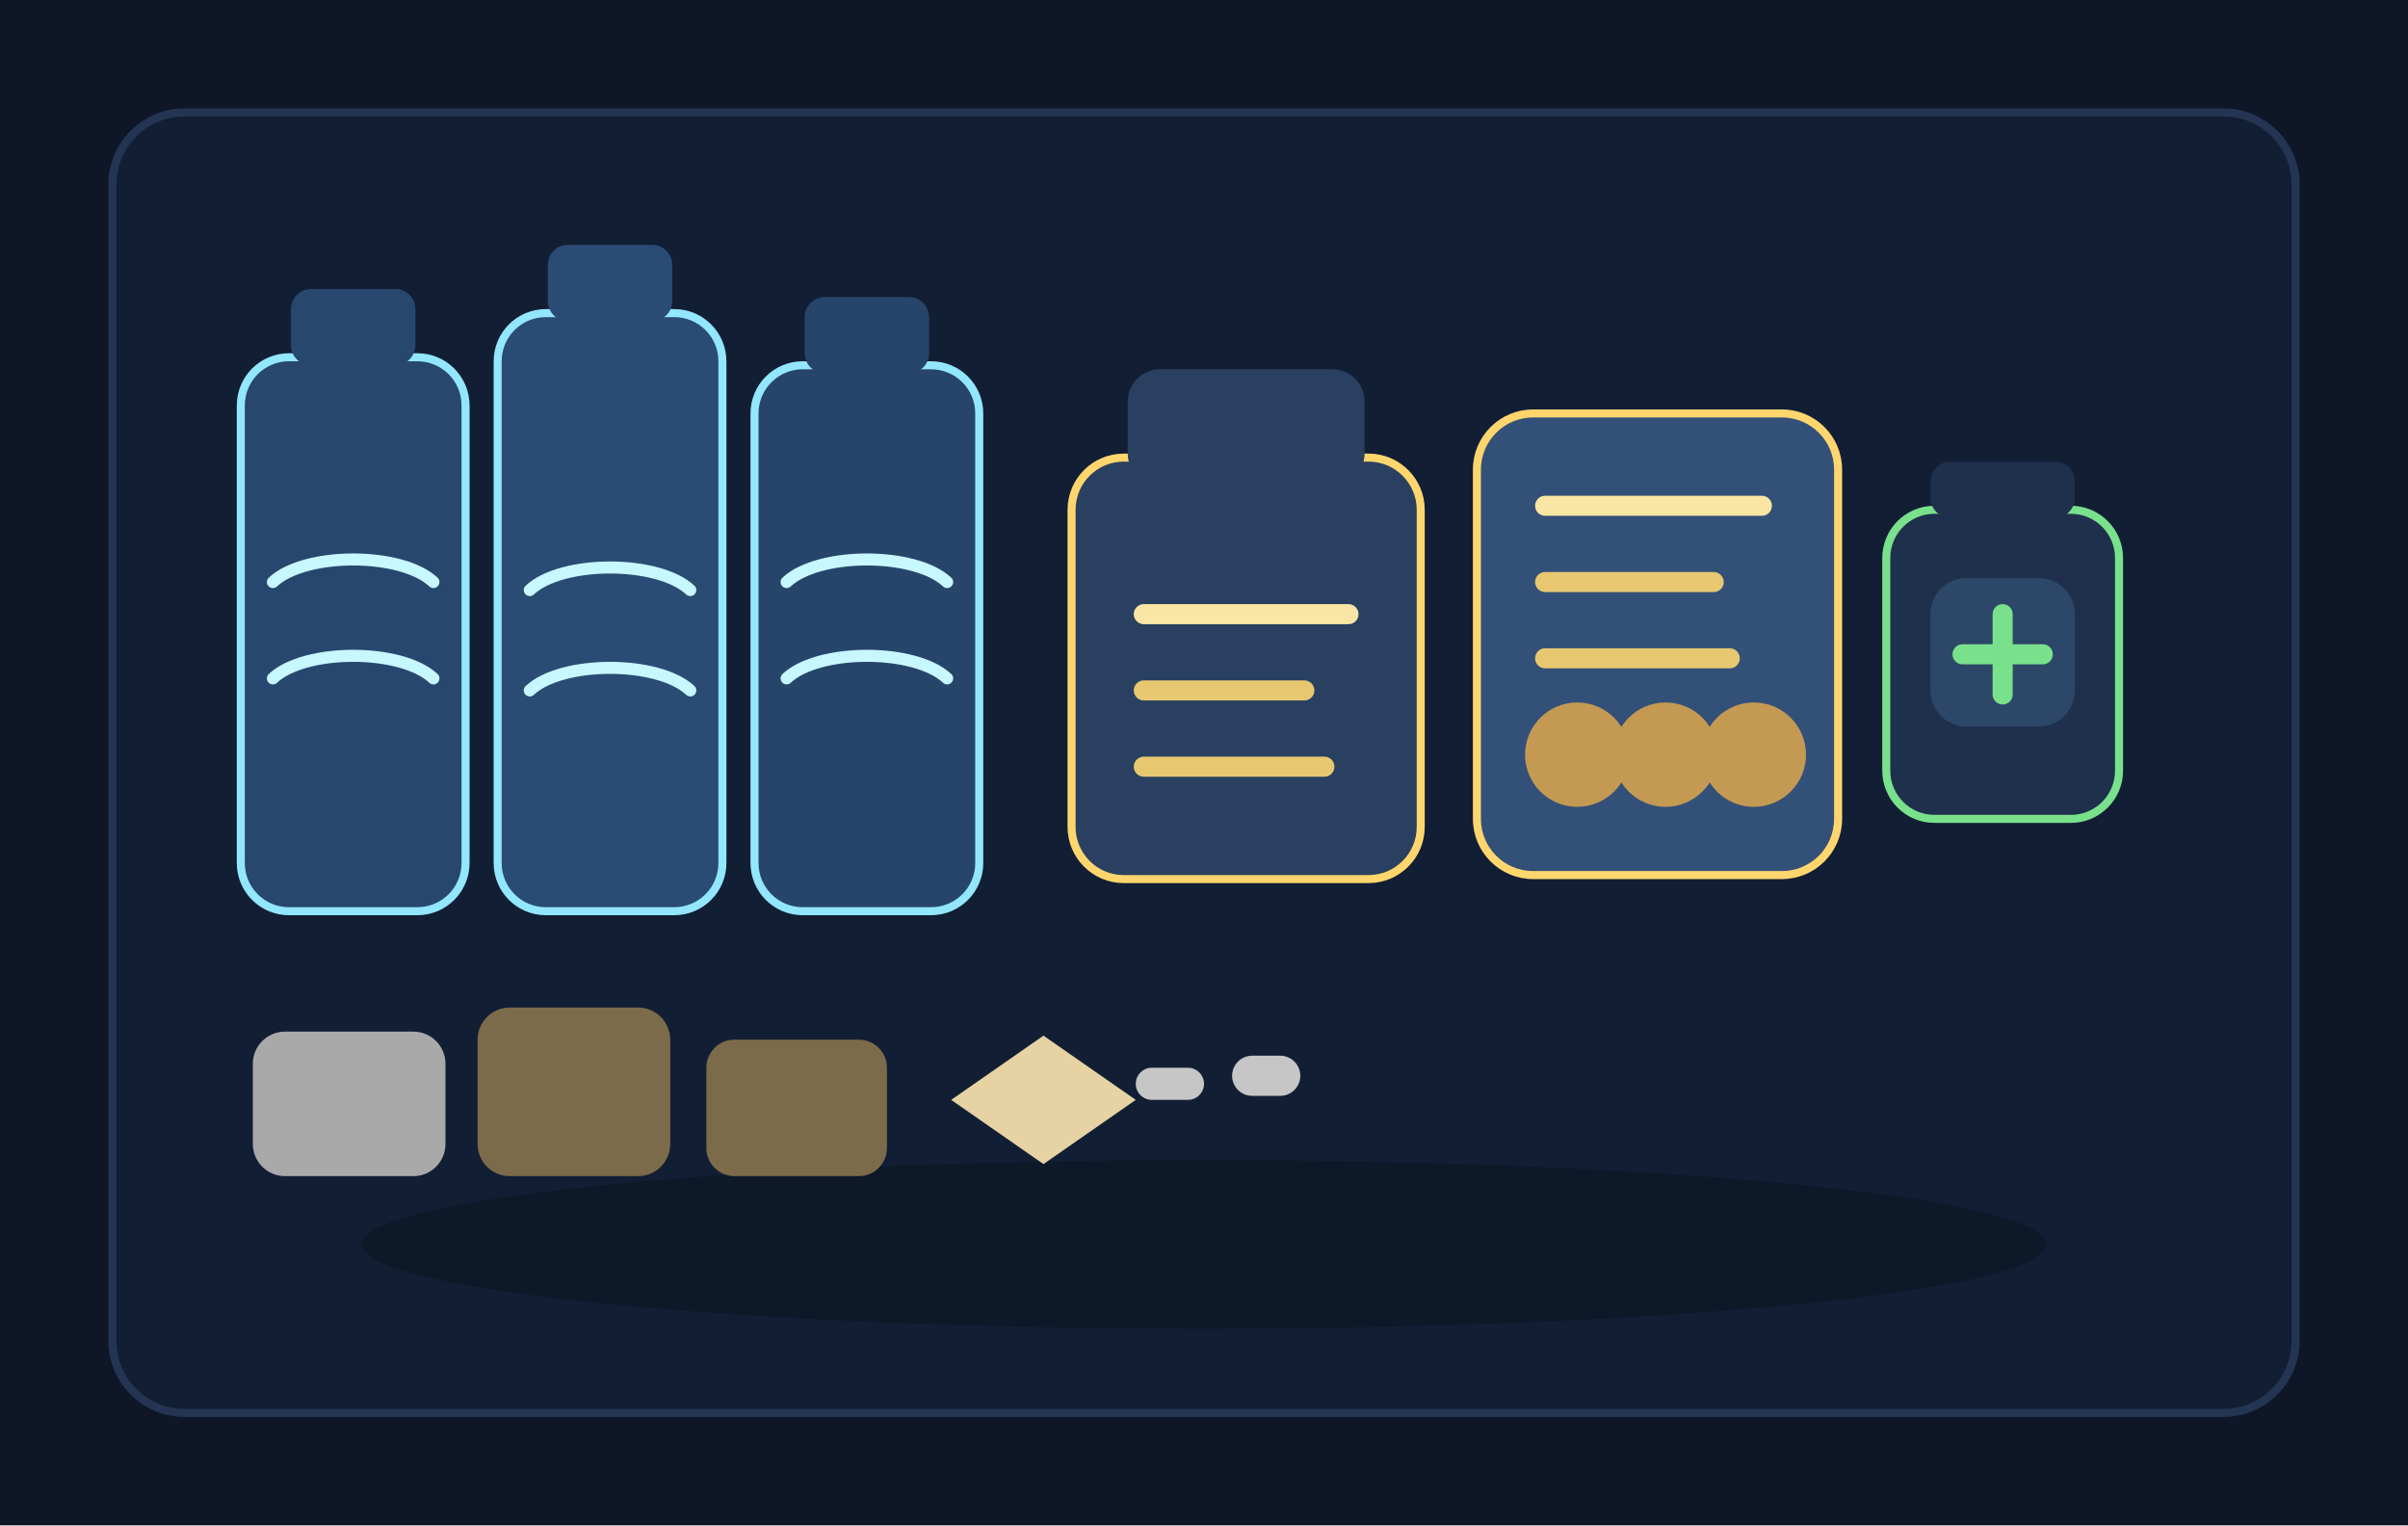
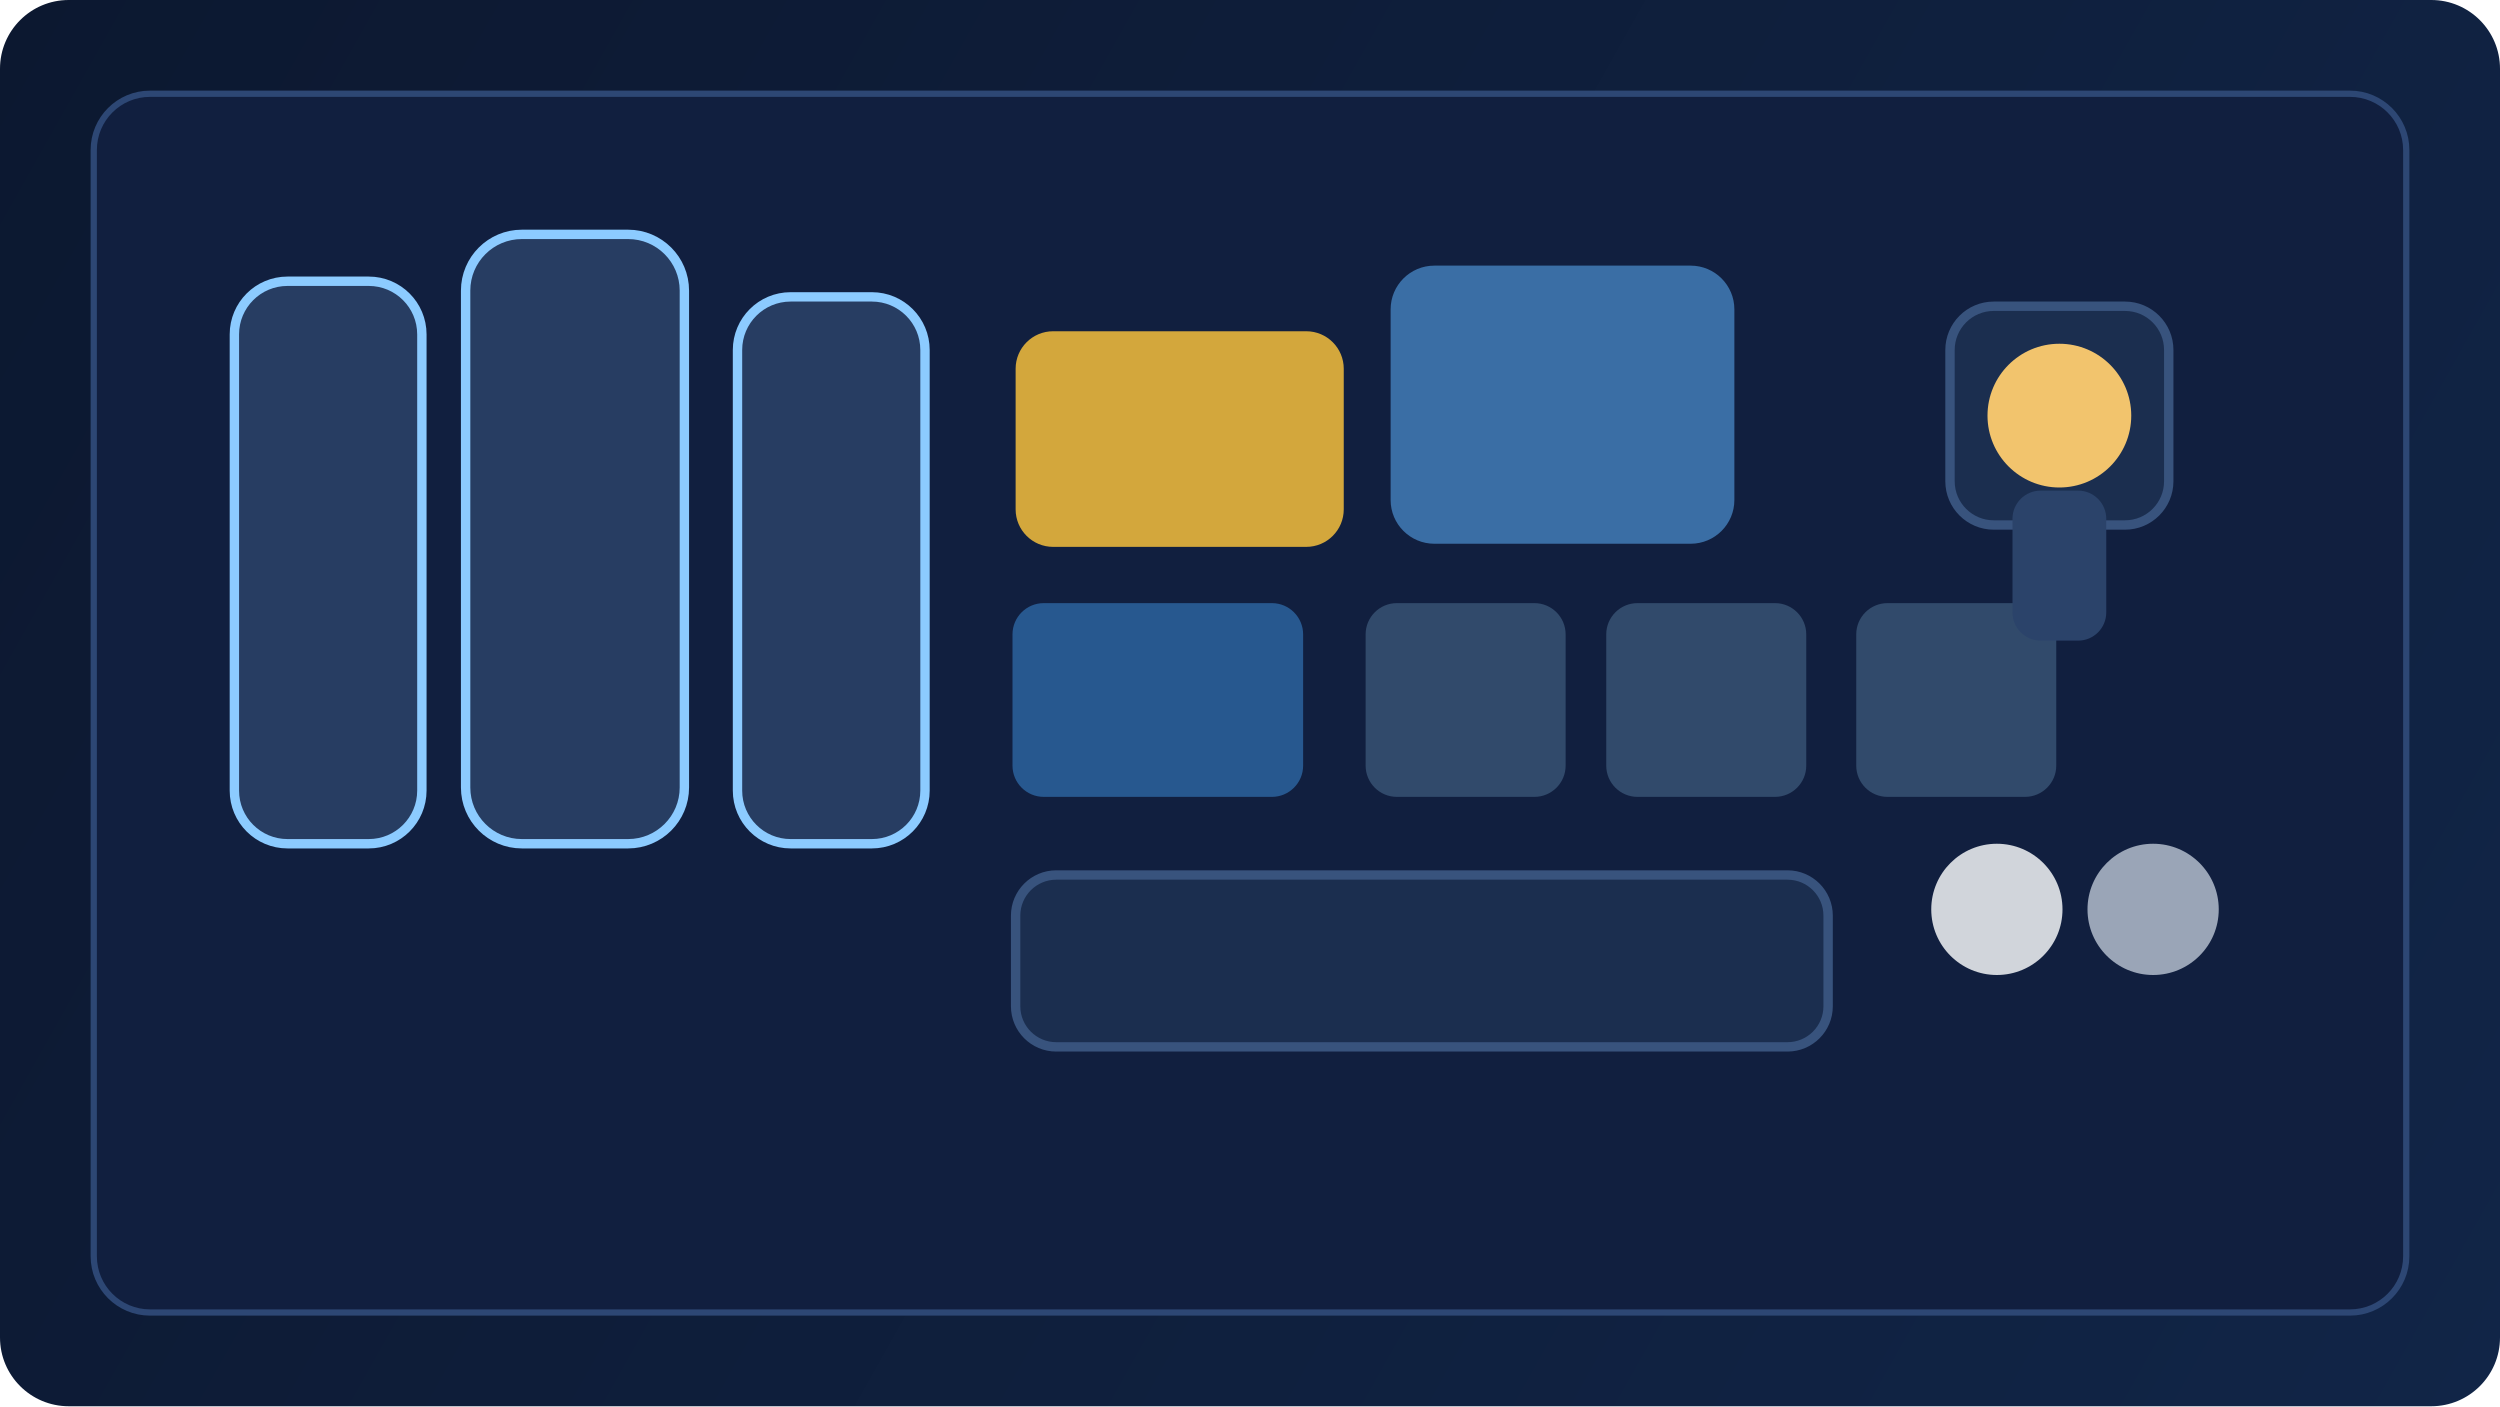
- <svg xmlns="http://www.w3.org/2000/svg" width="1200" height="760" viewBox="0 0 1200 760" fill="none">
-   <rect width="1200" height="760" fill="#0E1628" />
-   <rect x="56" y="56" width="1088" height="648" rx="36" fill="#121E34" stroke="#243553" stroke-width="4" />
-   <ellipse cx="600" cy="620" rx="420" ry="42" fill="#09111E" fill-opacity="0.48" />
-   <rect x="120" y="178" width="112" height="276" rx="24" fill="#28476E" stroke="#92E7FF" stroke-width="4" />
-   <rect x="145" y="144" width="62" height="38" rx="10" fill="#28476E" />
-   <path d="M136 290C152 275 200 275 216 290" stroke="#C7F7FF" stroke-width="6" stroke-linecap="round" />
-   <path d="M136 338C152 323 200 323 216 338" stroke="#C7F7FF" stroke-width="6" stroke-linecap="round" />
-   <rect x="248" y="156" width="112" height="298" rx="24" fill="#2A4B74" stroke="#92E7FF" stroke-width="4" />
-   <rect x="273" y="122" width="62" height="38" rx="10" fill="#2A4B74" />
-   <path d="M264 294C280 279 328 279 344 294" stroke="#C7F7FF" stroke-width="6" stroke-linecap="round" />
-   <path d="M264 344C280 329 328 329 344 344" stroke="#C7F7FF" stroke-width="6" stroke-linecap="round" />
-   <rect x="376" y="182" width="112" height="272" rx="24" fill="#27456A" stroke="#92E7FF" stroke-width="4" />
-   <rect x="401" y="148" width="62" height="38" rx="10" fill="#27456A" />
-   <path d="M392 290C408 275 456 275 472 290" stroke="#C7F7FF" stroke-width="6" stroke-linecap="round" />
-   <path d="M392 338C408 323 456 323 472 338" stroke="#C7F7FF" stroke-width="6" stroke-linecap="round" />
-   <rect x="534" y="228" width="174" height="210" rx="26" fill="#294060" stroke="#FFD66E" stroke-width="4" />
-   <rect x="562" y="184" width="118" height="58" rx="16" fill="#294060" />
-   <path d="M570 306H672" stroke="#F9E6A4" stroke-width="10" stroke-linecap="round" />
-   <path d="M570 344H650" stroke="#E7C871" stroke-width="10" stroke-linecap="round" />
-   <path d="M570 382H660" stroke="#E7C871" stroke-width="10" stroke-linecap="round" />
-   <rect x="736" y="206" width="180" height="230" rx="28" fill="#335078" stroke="#FFD66E" stroke-width="4" />
-   <path d="M770 252H878" stroke="#F9E6A4" stroke-width="10" stroke-linecap="round" />
-   <path d="M770 290H854" stroke="#E7C871" stroke-width="10" stroke-linecap="round" />
-   <path d="M770 328H862" stroke="#E7C871" stroke-width="10" stroke-linecap="round" />
-   <circle cx="786" cy="376" r="26" fill="#C49A53" />
-   <circle cx="830" cy="376" r="26" fill="#C49A53" />
-   <circle cx="874" cy="376" r="26" fill="#C49A53" />
-   <rect x="940" y="254" width="116" height="154" rx="24" fill="#1F304C" stroke="#79E18C" stroke-width="4" />
-   <rect x="962" y="230" width="72" height="28" rx="10" fill="#1F304C" />
-   <rect x="962" y="288" width="72" height="74" rx="18" fill="#2D4768" />
-   <path d="M978 326H1018" stroke="#79E18C" stroke-width="10" stroke-linecap="round" />
-   <path d="M998 306V346" stroke="#79E18C" stroke-width="10" stroke-linecap="round" />
-   <rect x="126" y="514" width="96" height="72" rx="16" fill="#A9A9A9" />
-   <rect x="238" y="502" width="96" height="84" rx="16" fill="#7C6B4A" />
-   <rect x="352" y="518" width="90" height="68" rx="14" fill="#7C6B4A" />
-   <path d="M474 548L520 516L566 548L520 580L474 548Z" fill="#E6D2A3" />
-   <rect x="566" y="532" width="34" height="16" rx="8" fill="#C6C6C6" />
-   <rect x="614" y="526" width="34" height="20" rx="10" fill="#C6C6C6" />
+ <svg xmlns="http://www.w3.org/2000/svg" width="1600" height="900" viewBox="0 0 1600 900" fill="none">
+   <defs>
+     <linearGradient id="bg2" x1="0" y1="0" x2="1600" y2="900" gradientUnits="userSpaceOnUse">
+       <stop stop-color="#0C1830" />
+       <stop offset="1" stop-color="#112547" />
+     </linearGradient>
+   </defs>
+   <rect width="1600" height="900" rx="44" fill="url(#bg2)" />
+   <rect x="60" y="60" width="1480" height="780" rx="36" fill="#111F3F" stroke="#2D4774" stroke-width="4" />
+   <g stroke="#8CCBFF" stroke-width="6">
+     <rect x="150" y="180" width="120" height="360" rx="34" fill="#8CCBFF" fill-opacity="0.18" />
+     <rect x="298" y="150" width="140" height="390" rx="36" fill="#8CCBFF" fill-opacity="0.18" />
+     <rect x="472" y="190" width="120" height="350" rx="34" fill="#8CCBFF" fill-opacity="0.18" />
+   </g>
+   <rect x="650" y="212" width="210" height="138" rx="24" fill="#D3A73C" />
+   <rect x="890" y="170" width="220" height="178" rx="28" fill="#3A6EA5" />
+   <rect x="648" y="386" width="186" height="124" rx="20" fill="#27588F" />
+   <rect x="874" y="386" width="128" height="124" rx="20" fill="#314A6B" />
+   <rect x="1028" y="386" width="128" height="124" rx="20" fill="#314A6B" />
+   <rect x="1188" y="386" width="128" height="124" rx="20" fill="#314A6B" />
+   <rect x="650" y="560" width="520" height="110" rx="26" fill="#1B2E4F" stroke="#38537D" stroke-width="6" />
+   <rect x="1248" y="196" width="140" height="140" rx="28" fill="#1B2E4F" stroke="#38537D" stroke-width="6" />
+   <circle cx="1318" cy="266" r="46" fill="#F2C46D" />
+   <rect x="1288" y="314" width="60" height="96" rx="18" fill="#2B436A" />
+   <circle cx="1278" cy="582" r="42" fill="#D1D5DB" />
+   <circle cx="1378" cy="582" r="42" fill="#9AA5B7" />
</svg>
